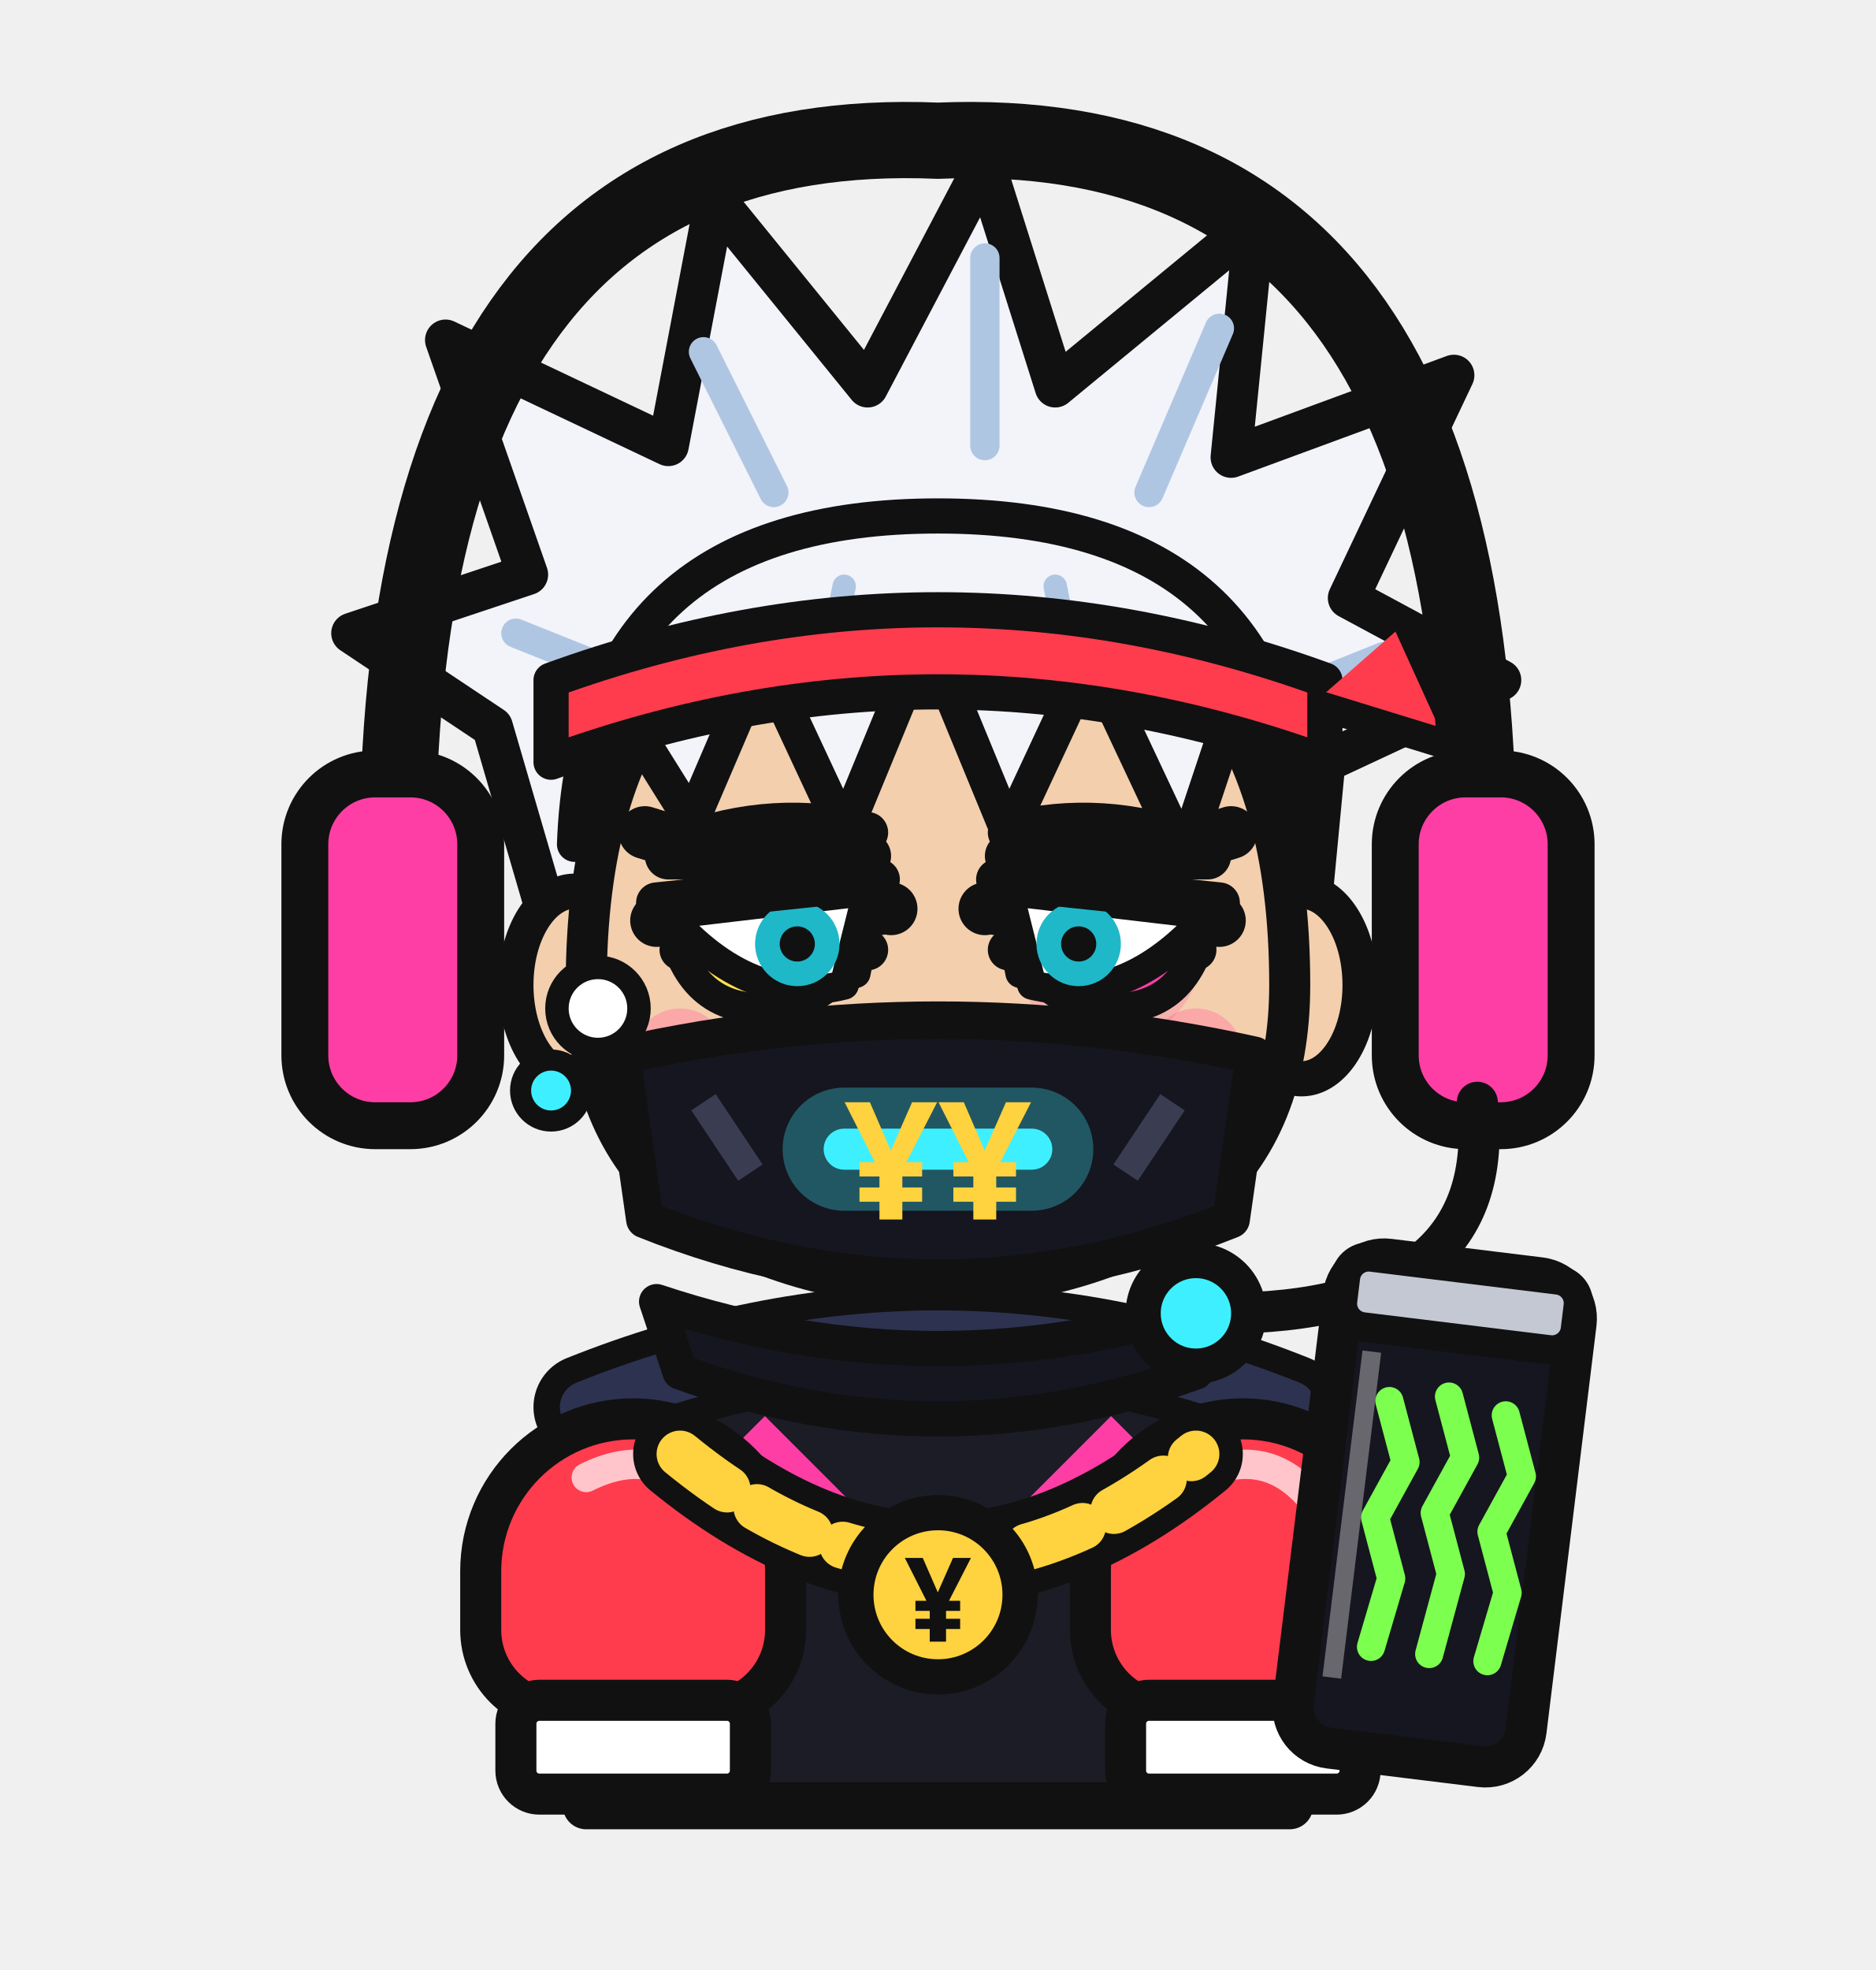
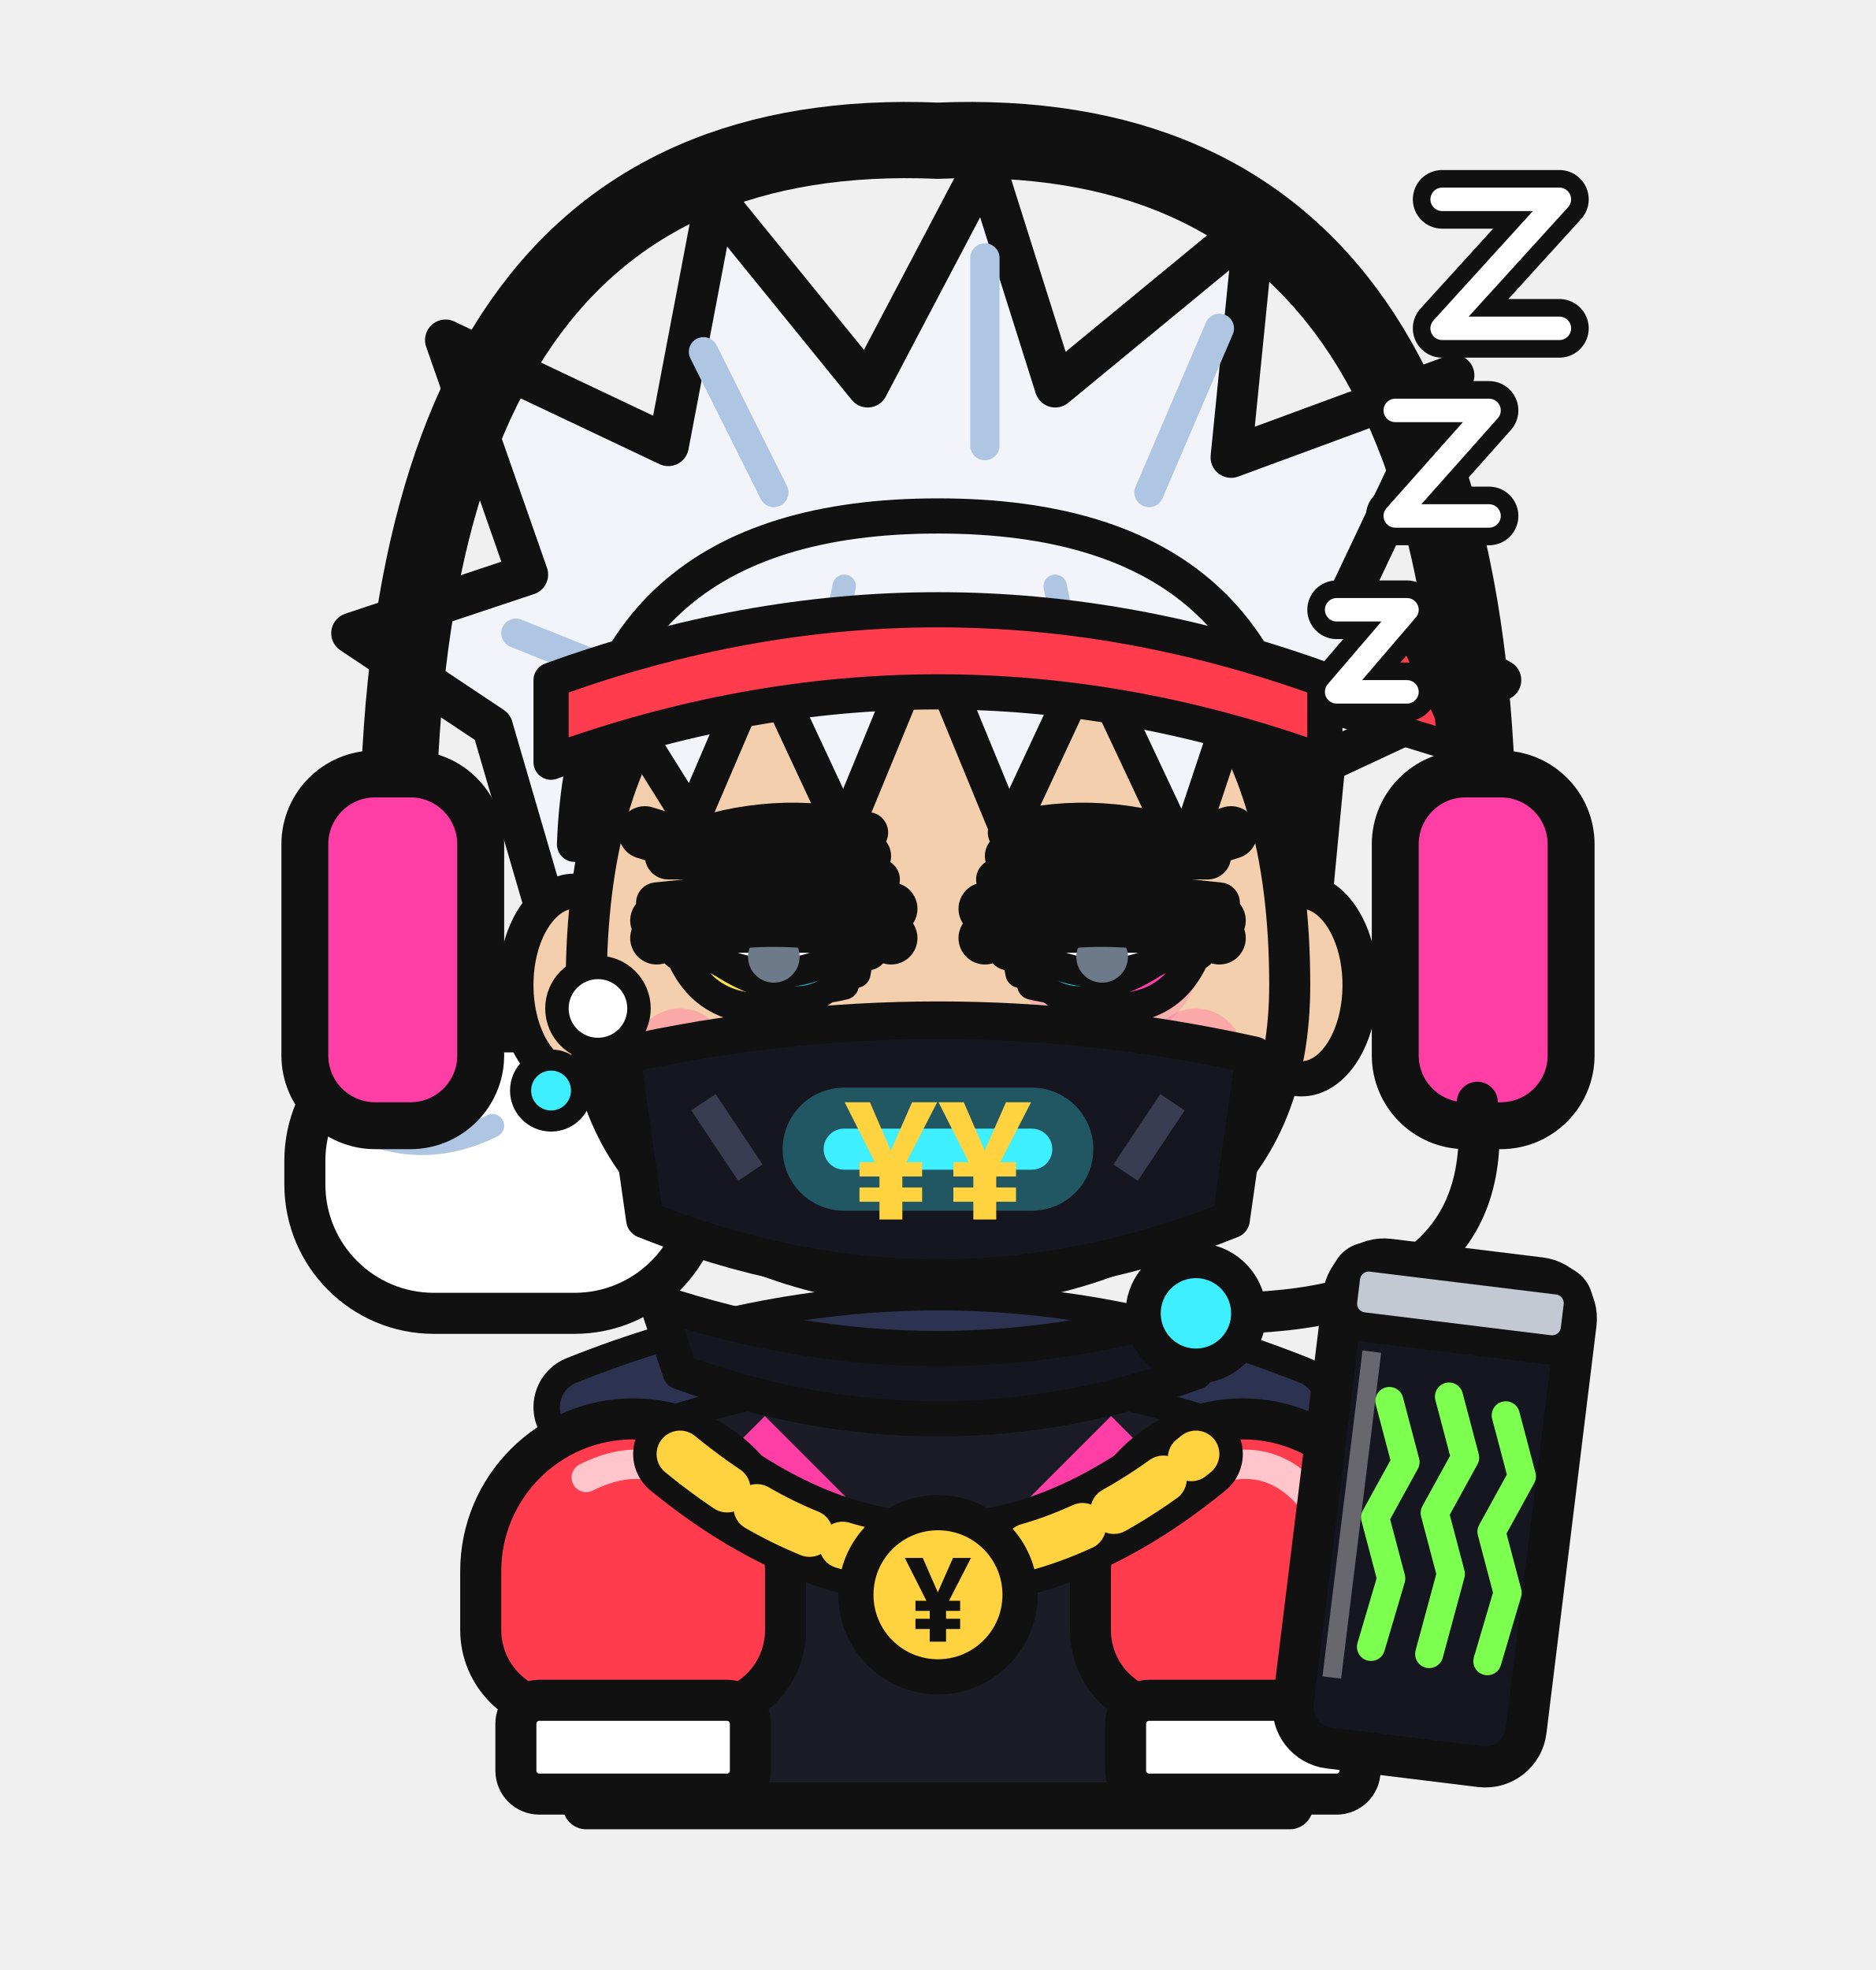
<svg xmlns="http://www.w3.org/2000/svg" viewBox="-20 -16 160 168" width="480" height="504">
  <g id="RUNNER">
+     <g id="pillow">
+       <rect x="6" y="72" width="34" height="24" rx="11" fill="#fff" stroke="#111" stroke-width="3.5" />
+       <path d="M10 80 q6 3 12 0" fill="none" stroke="#AFC6E3" stroke-width="2" stroke-linecap="round" />
+     </g>
    <g id="body">
      <g id="jacket">
        <path d="M30 138 L36 102 Q60 92 84 102 L90 138 Z" fill="#1B1C26" stroke="#111" stroke-width="4" stroke-linejoin="round" />
      </g>
      <g id="stripe_neon">
        <path d="M44 106 L60 122 L76 106" fill="none" stroke="#FF3EA5" stroke-width="3.5" stroke-linejoin="round" />
      </g>
      <g id="hood_collar">
        <path d="M30 104 Q60 92 90 104" fill="none" stroke="#111" stroke-width="9" stroke-linecap="round" />
        <path d="M30 104 Q60 92 90 104" fill="none" stroke="#2D3250" stroke-width="4.5" stroke-linecap="round" />
      </g>
    </g>
    <g id="head">
      <g id="hair_back">
        <path d="M29 70 L22 46 L10 38 L25 33 L18 13 L37 22 L41 1 L54 17 L64 -2 L70 17 L87 3 L85 23 L104 16 L95 35 L108 42 L93 49 L91 70 Q60 40 29 70Z" fill="#F2F4FA" stroke="#111" stroke-width="3.5" stroke-linejoin="round" />
        <path d="M40 14 L46 26 M64 6 L64 22 M84 12 L78 26 M24 38 L34 42 M98 40 L88 44" stroke="#AFC6E3" stroke-width="2.5" stroke-linecap="round" />
      </g>
      <g id="ear_L">
        <ellipse cx="29" cy="68" rx="5" ry="8" fill="#F3CFAE" stroke="#111" stroke-width="3" />
      </g>
      <g id="ear_R">
        <ellipse cx="91" cy="68" rx="5" ry="8" fill="#F3CFAE" stroke="#111" stroke-width="3" />
      </g>
      <g id="face_base">
        <path d="M30 68 Q30 34 60 32 Q90 34 90 68 Q90 92 60 94 Q30 92 30 68Z" fill="#F3CFAE" stroke="#111" stroke-width="3.5" />
      </g>
      <g id="eyes">
        <g id="eyes_work">
          <path d="M37 63 L54 62 L53 67 Q45 70 38 64Z" fill="#fff" stroke="#111" stroke-width="2.5" stroke-linejoin="round" />
          <circle cx="47" cy="65.5" r="2.6" fill="#6C7A89" />
          <path d="M83 63 L66 62 L67 67 Q75 70 82 64Z" fill="#fff" stroke="#111" stroke-width="2.5" stroke-linejoin="round" />
          <circle cx="73" cy="65.5" r="2.6" fill="#6C7A89" />
          <g id="lids_work">
            <path d="M36 62.5 L55 61.5 M84 62.5 L65 61.5" stroke="#111" stroke-width="4.5" stroke-linecap="round" />
          </g>
          <g id="eyebags">
            <path d="M40 72 q6 2 12 0 M68 72 q6 2 12 0" fill="none" stroke="#B98B6E" stroke-width="2" stroke-linecap="round" />
          </g>
          <g id="brows_work">
            <path d="M38 56 h15 M82 56 h-15" stroke="#111" stroke-width="3.5" stroke-linecap="round" />
          </g>
        </g>
        <g id="eyes_chill">
          <path d="M38 65 q8 -6 16 0 M66 65 q8 -6 16 0" fill="none" stroke="#111" stroke-width="3.5" stroke-linecap="round" />
          <path d="M38 56 q8 -3 16 -1 M82 56 q-8 -3 -16 -1" stroke="#111" stroke-width="3.5" fill="none" stroke-linecap="round" />
          <circle cx="38" cy="74" r="4" fill="#FF8FA3" opacity=".6" />
          <circle cx="82" cy="74" r="4" fill="#FF8FA3" opacity=".6" />
        </g>
        <g id="eyes_box">
          <g id="cateye_L">
            <path d="M37 61 q8 -2 17 1 q-2 8 -9 8 q-7 0 -8 -9z" fill="#FFE14D" stroke="#111" stroke-width="2.6" />
            <path d="M45.5 61 v7" stroke="#111" stroke-width="3" stroke-linecap="round" />
          </g>
          <g id="cateye_R">
            <circle cx="74.5" cy="65" r="8" fill="#FF3EA5" opacity=".2" />
            <path d="M83 61 q-8 -2 -17 1 q2 8 9 8 q7 0 8 -9z" fill="#FF3EA5" stroke="#111" stroke-width="2.6" />
            <path d="M74.5 61 v7" stroke="#111" stroke-width="3" stroke-linecap="round" />
          </g>
          <g id="brows_box">
            <path d="M35 55 L56 61.5 M85 55 L64 61.5" stroke="#111" stroke-width="4.5" stroke-linecap="round" />
          </g>
        </g>
        <g id="eyes_money">
          <path d="M37 62 L54 60 L52 68 Q44 70 37 62Z" fill="#fff" stroke="#111" stroke-width="2.5" stroke-linejoin="round" />
          <circle cx="48" cy="64.5" r="3.6" fill="#1FB8C9" />
          <circle cx="48" cy="64.5" r="1.5" fill="#111" />
          <path d="M83 62 L66 60 L68 68 Q76 70 83 62Z" fill="#fff" stroke="#111" stroke-width="2.5" stroke-linejoin="round" />
          <circle cx="72" cy="64.5" r="3.6" fill="#1FB8C9" />
          <circle cx="72" cy="64.5" r="1.5" fill="#111" />
          <path d="M36 61 L55 59 M84 61 L65 59" stroke="#111" stroke-width="3.5" stroke-linecap="round" />
          <path d="M37 57 L54 57 M83 57 L66 57" stroke="#111" stroke-width="4" stroke-linecap="round" />
        </g>
+         <g id="eyes_sleepy">
+           <path d="M38 64 Q46 70 54 64 Z" fill="#fff" stroke="#111" stroke-width="2.5" stroke-linejoin="round" />
+           <circle cx="46" cy="65.6" r="2.2" fill="#6C7A89" />
+           <path d="M82 64 Q74 70 66 64 Z" fill="#fff" stroke="#111" stroke-width="2.5" stroke-linejoin="round" />
+           <circle cx="74" cy="65.6" r="2.2" fill="#6C7A89" />
+           <path d="M36 64 Q46 61 56 64 M84 64 Q74 61 64 64" fill="none" stroke="#111" stroke-width="4.5" stroke-linecap="round" />
+           <path d="M38 57 q8 3 16 2 M82 57 q-8 3 -16 2" fill="none" stroke="#111" stroke-width="3.2" stroke-linecap="round" />
+         </g>
      </g>
      <g id="mouth">
        <g id="mouth_smile">
          <path d="M52 80 q8 6 16 0" fill="none" stroke="#111" stroke-width="3.2" stroke-linecap="round" />
        </g>
        <g id="mouth_fang">
          <path d="M52 83 h16" stroke="#111" stroke-width="3.2" stroke-linecap="round" />
          <path d="M64.5 83 l-2 5 l-2 -5z" fill="#fff" stroke="#111" stroke-width="1.5" stroke-linejoin="round" />
+         </g>
+         <g id="mouth_yawn">
+           <ellipse cx="60" cy="85" rx="5.5" ry="7" fill="#111" />
+           <path d="M55.5 89 q4.5 -3.5 9 0 q-4.5 3.5 -9 0z" fill="#FF8FA3" />
        </g>
      </g>
      <g id="mask">
        <g id="mask_up">
          <path d="M33 74 Q60 68 87 74 L85 88 Q60 98 35 88Z" fill="#15161F" stroke="#111" stroke-width="3.2" stroke-linejoin="round" />
          <g id="panel_lines">
            <path d="M40 78 l4 6 M80 78 l-4 6" stroke="#3A3D52" stroke-width="2.5" />
          </g>
          <g id="led">
            <g id="led_line">
              <path d="M52 82 h16" fill="none" stroke="#3EF0FF" stroke-width="10.5" stroke-linecap="round" stroke-linejoin="round" opacity=".3" />
              <path d="M52 82 h16" fill="none" stroke="#3EF0FF" stroke-width="3.5" stroke-linecap="round" stroke-linejoin="round" />
            </g>
            <g id="led_yen">
              <text x="60" y="88" text-anchor="middle" font-size="14" font-weight="700" font-family="sans-serif" fill="#FFD23F">¥¥</text>
            </g>
          </g>
        </g>
        <g id="mask_down">
          <path d="M36 95 Q60 103 84 95 L82 101 Q60 109 38 101Z" fill="#15161F" stroke="#111" stroke-width="3" stroke-linejoin="round" />
        </g>
      </g>
      <g id="hair_fringe">
        <path d="M29 56 Q30 28 60 28 Q90 28 91 56 L85 45 L81 57 L73 40 L66 55 L59 38 L52 55 L45 40 L39 54 L34 46Z" fill="#F2F4FA" stroke="#111" stroke-width="3" stroke-linejoin="round" />
        <path d="M52 34 L50 44 M70 34 L72 44" stroke="#AFC6E3" stroke-width="2" stroke-linecap="round" />
      </g>
      <g id="earring_neon">
        <circle cx="27" cy="77" r="2.6" fill="#3EF0FF" stroke="#111" stroke-width="1.8" />
      </g>
      <g id="earbud">
        <circle cx="31" cy="70" r="3.5" fill="#fff" stroke="#111" stroke-width="2" />
      </g>
      <g id="headband">
        <path d="M27 42 Q60 30 93 42 L93 49 Q60 37 27 49Z" fill="#FF3B4E" stroke="#111" stroke-width="3" stroke-linejoin="round" />
        <path d="M92 44 l13 4 l-5 -11" fill="#FF3B4E" stroke="#111" stroke-width="2.5" stroke-linejoin="round" />
      </g>
    </g>
    <g id="props">
      <g id="headset">
        <path d="M14 62 Q12 -6 60 -4 Q108 -6 106 62" fill="none" stroke="#111" stroke-width="6.5" />
        <g id="cup_L">
          <rect x="6" y="50" width="15" height="30" rx="6" fill="#FF3EA5" stroke="#111" stroke-width="4" />
        </g>
        <g id="cup_R">
          <rect x="99" y="50" width="15" height="30" rx="6" fill="#FF3EA5" stroke="#111" stroke-width="4" />
        </g>
        <g id="mic">
          <path d="M106 78 Q108 96 84 96" fill="none" stroke="#111" stroke-width="3.5" stroke-linecap="round" />
          <circle cx="82" cy="96" r="4.5" fill="#3EF0FF" stroke="#111" stroke-width="3" />
        </g>
      </g>
      <g id="glove_L">
        <g transform="translate(34 118)">
          <path d="M-13 0 a13 13 0 1 1 26 0 v5 a7 7 0 0 1 -7 7 h-12 a7 7 0 0 1 -7 -7z" fill="#FF3B4E" stroke="#111" stroke-width="3.5" />
          <path d="M-4 -8 q6 -3 10 2" fill="none" stroke="#fff" stroke-width="2.5" stroke-linecap="round" opacity=".7" />
          <rect x="-10" y="11" width="20" height="8" rx="2" fill="#fff" stroke="#111" stroke-width="3.5" />
        </g>
      </g>
      <g id="glove_R">
        <g transform="translate(86 118)">
          <path d="M-13 0 a13 13 0 1 1 26 0 v5 a7 7 0 0 1 -7 7 h-12 a7 7 0 0 1 -7 -7z" fill="#FF3B4E" stroke="#111" stroke-width="3.5" />
          <path d="M-4 -8 q6 -3 10 2" fill="none" stroke="#fff" stroke-width="2.5" stroke-linecap="round" opacity=".7" />
          <rect x="-10" y="11" width="20" height="8" rx="2" fill="#fff" stroke="#111" stroke-width="3.5" />
        </g>
      </g>
      <g id="monster_can">
        <g transform="translate(102 116) rotate(7)">
          <rect x="-10" y="-24" width="20" height="42" rx="3.5" fill="#15161F" stroke="#111" stroke-width="3.5" />
          <rect x="-10" y="-24" width="20" height="6" rx="2" fill="#C3C8D2" stroke="#111" stroke-width="2.5" />
          <path d="M-5 -12 l2 5 l-2 5 l2 5 l-1 6 M0 -13 l2 5 l-2 5 l2 5 l-1 7 M5 -12 l2 5 l-2 5 l2 5 l-1 6" fill="none" stroke="#7CFF4F" stroke-width="2.4" stroke-linecap="round" stroke-linejoin="round" />
          <path d="M-7 -16 v28" stroke="#fff" stroke-width="1.6" opacity=".35" />
        </g>
      </g>
      <g id="chain_gold">
        <path d="M38 108 Q60 126 82 108" fill="none" stroke="#111" stroke-width="8" stroke-linecap="round" />
        <path d="M38 108 Q60 126 82 108" fill="none" stroke="#FFD23F" stroke-width="4" stroke-dasharray="5 3" stroke-linecap="round" />
        <g id="coin" transform="translate(60 120)">
          <circle r="7" fill="#FFD23F" stroke="#111" stroke-width="3" />
          <text y="4" text-anchor="middle" font-size="10" font-weight="700" font-family="sans-serif" fill="#111">¥</text>
        </g>
      </g>
+       <g id="zzz">
+         <path d="M94 36 h6 l-6 7 h6 M99 19 h8 l-8 9 h8 M103 1 h10 l-10 11 h10" fill="none" stroke="#111" stroke-width="5" stroke-linecap="round" stroke-linejoin="round" />
+         <path d="M94 36 h6 l-6 7 h6 M99 19 h8 l-8 9 h8 M103 1 h10 l-10 11 h10" fill="none" stroke="#fff" stroke-width="2" stroke-linecap="round" stroke-linejoin="round" />
+       </g>
    </g>
  </g>
</svg>
